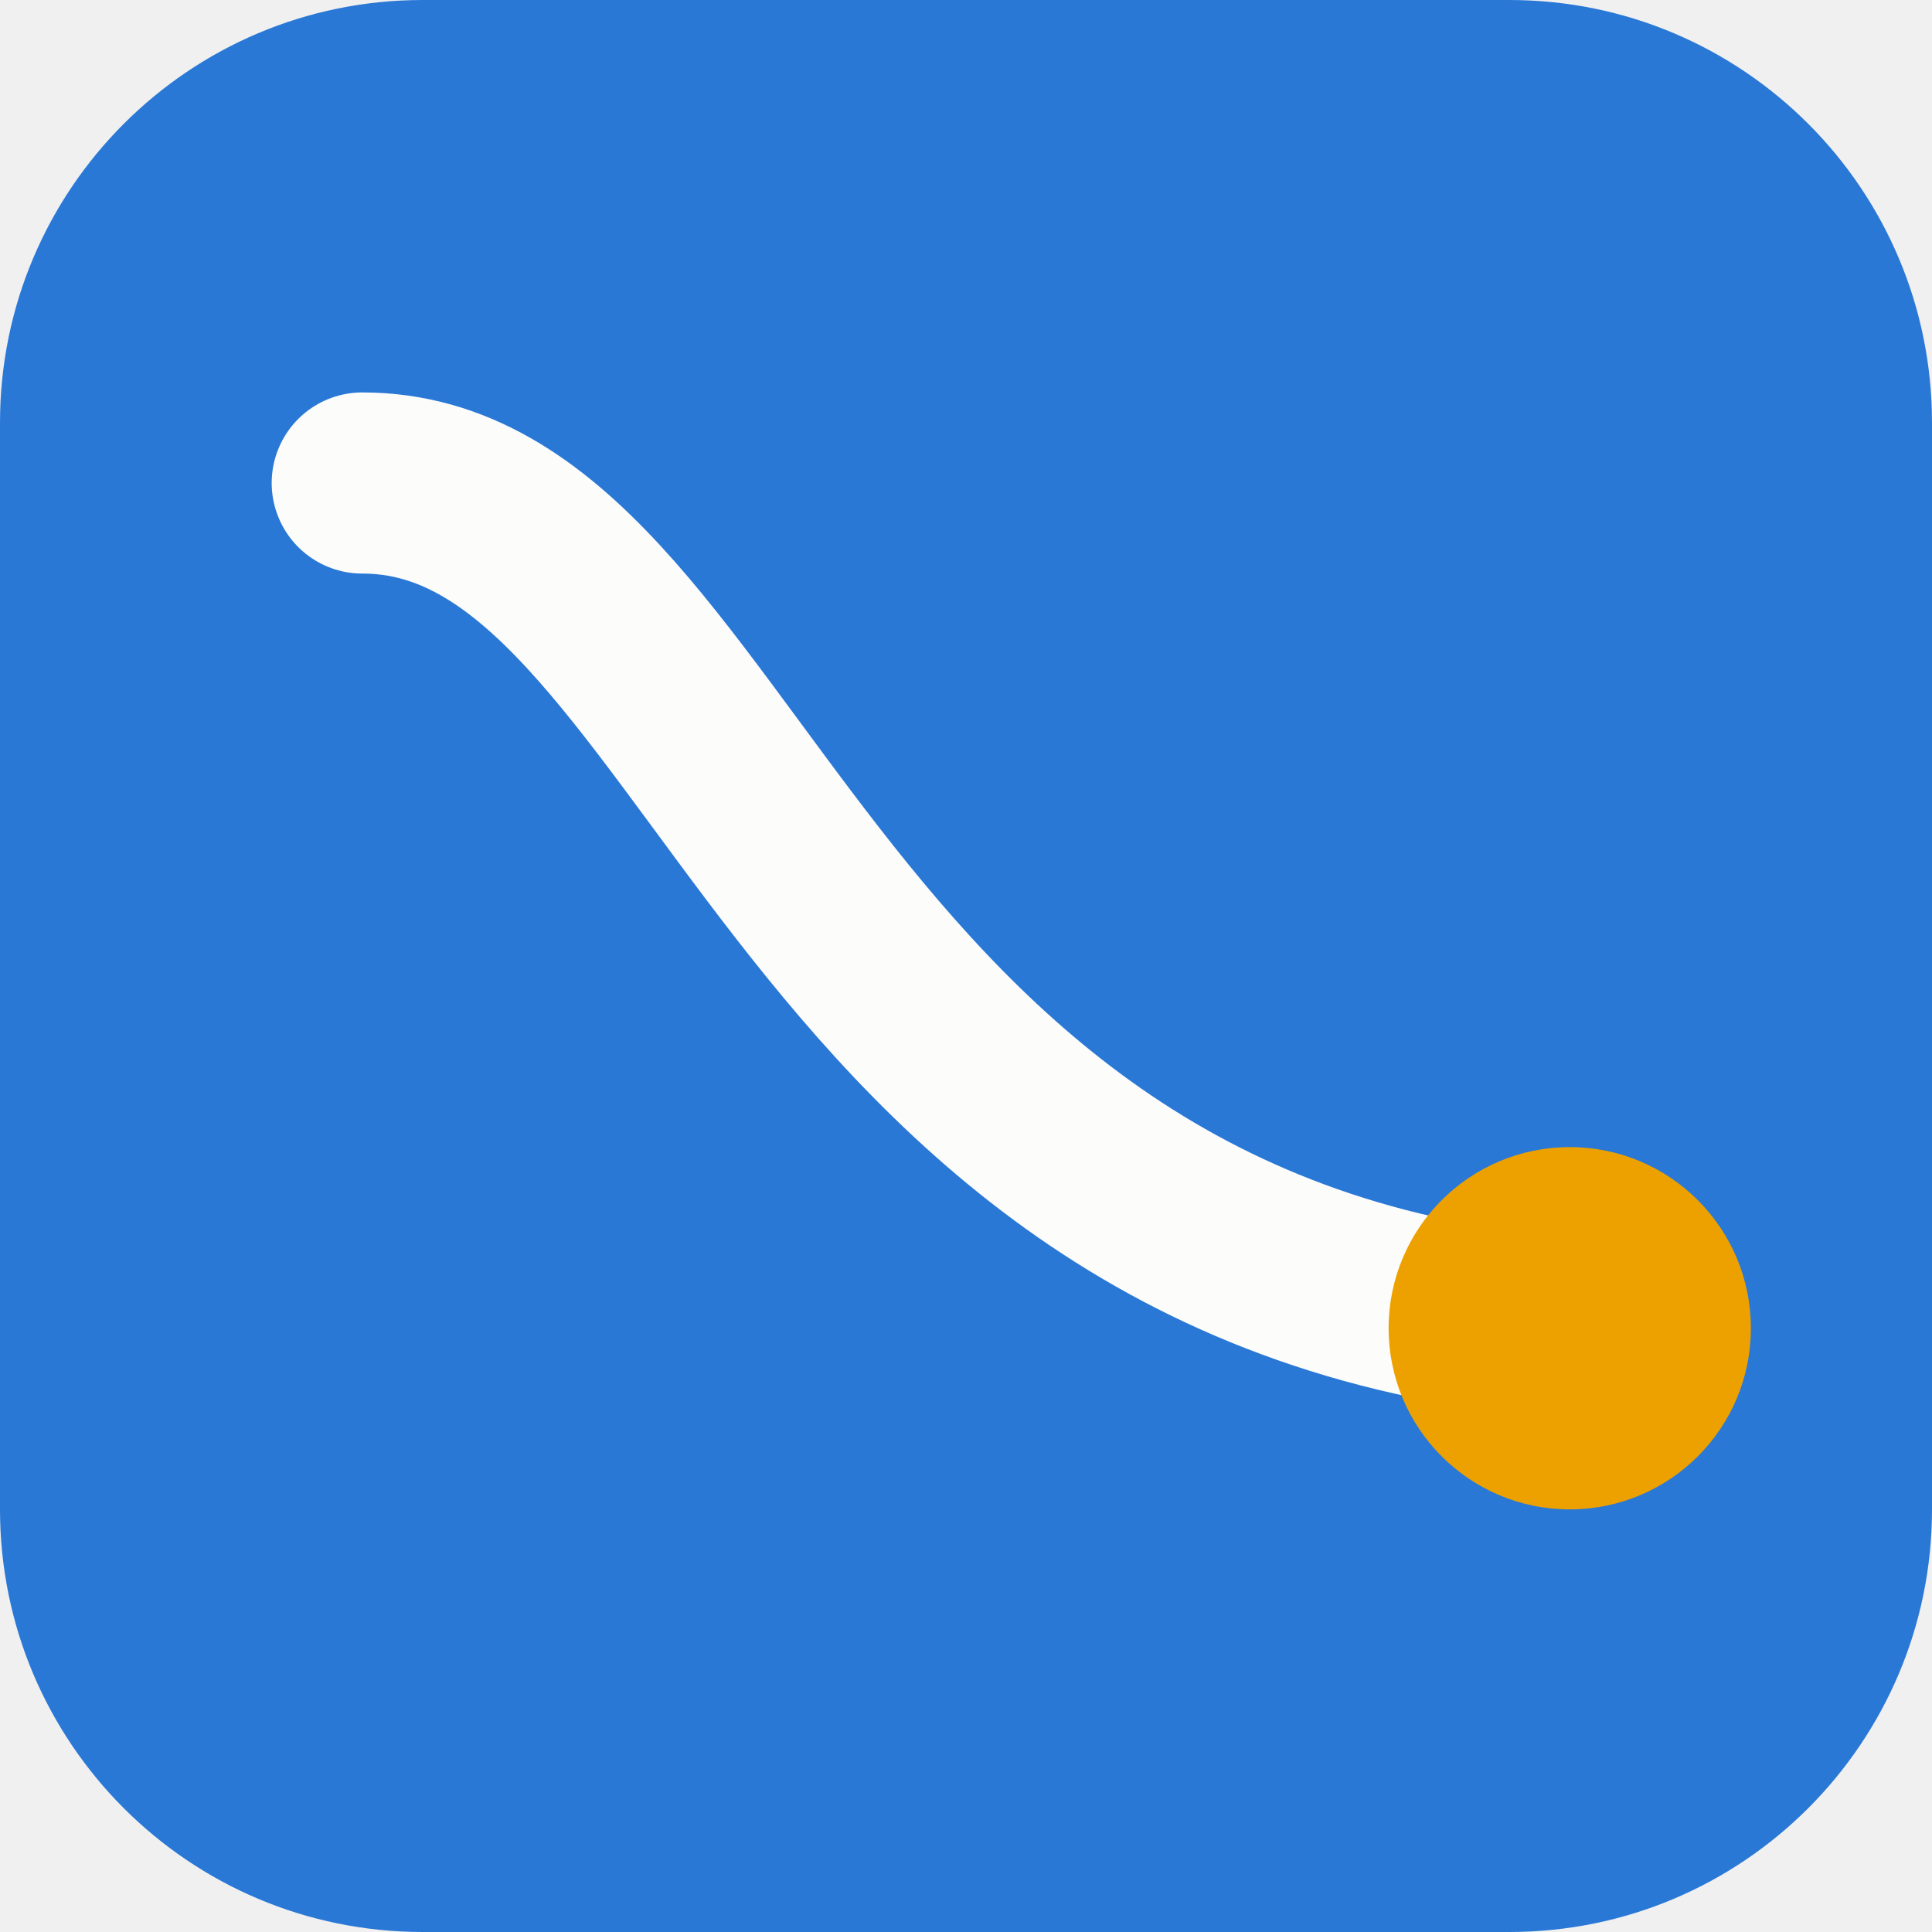
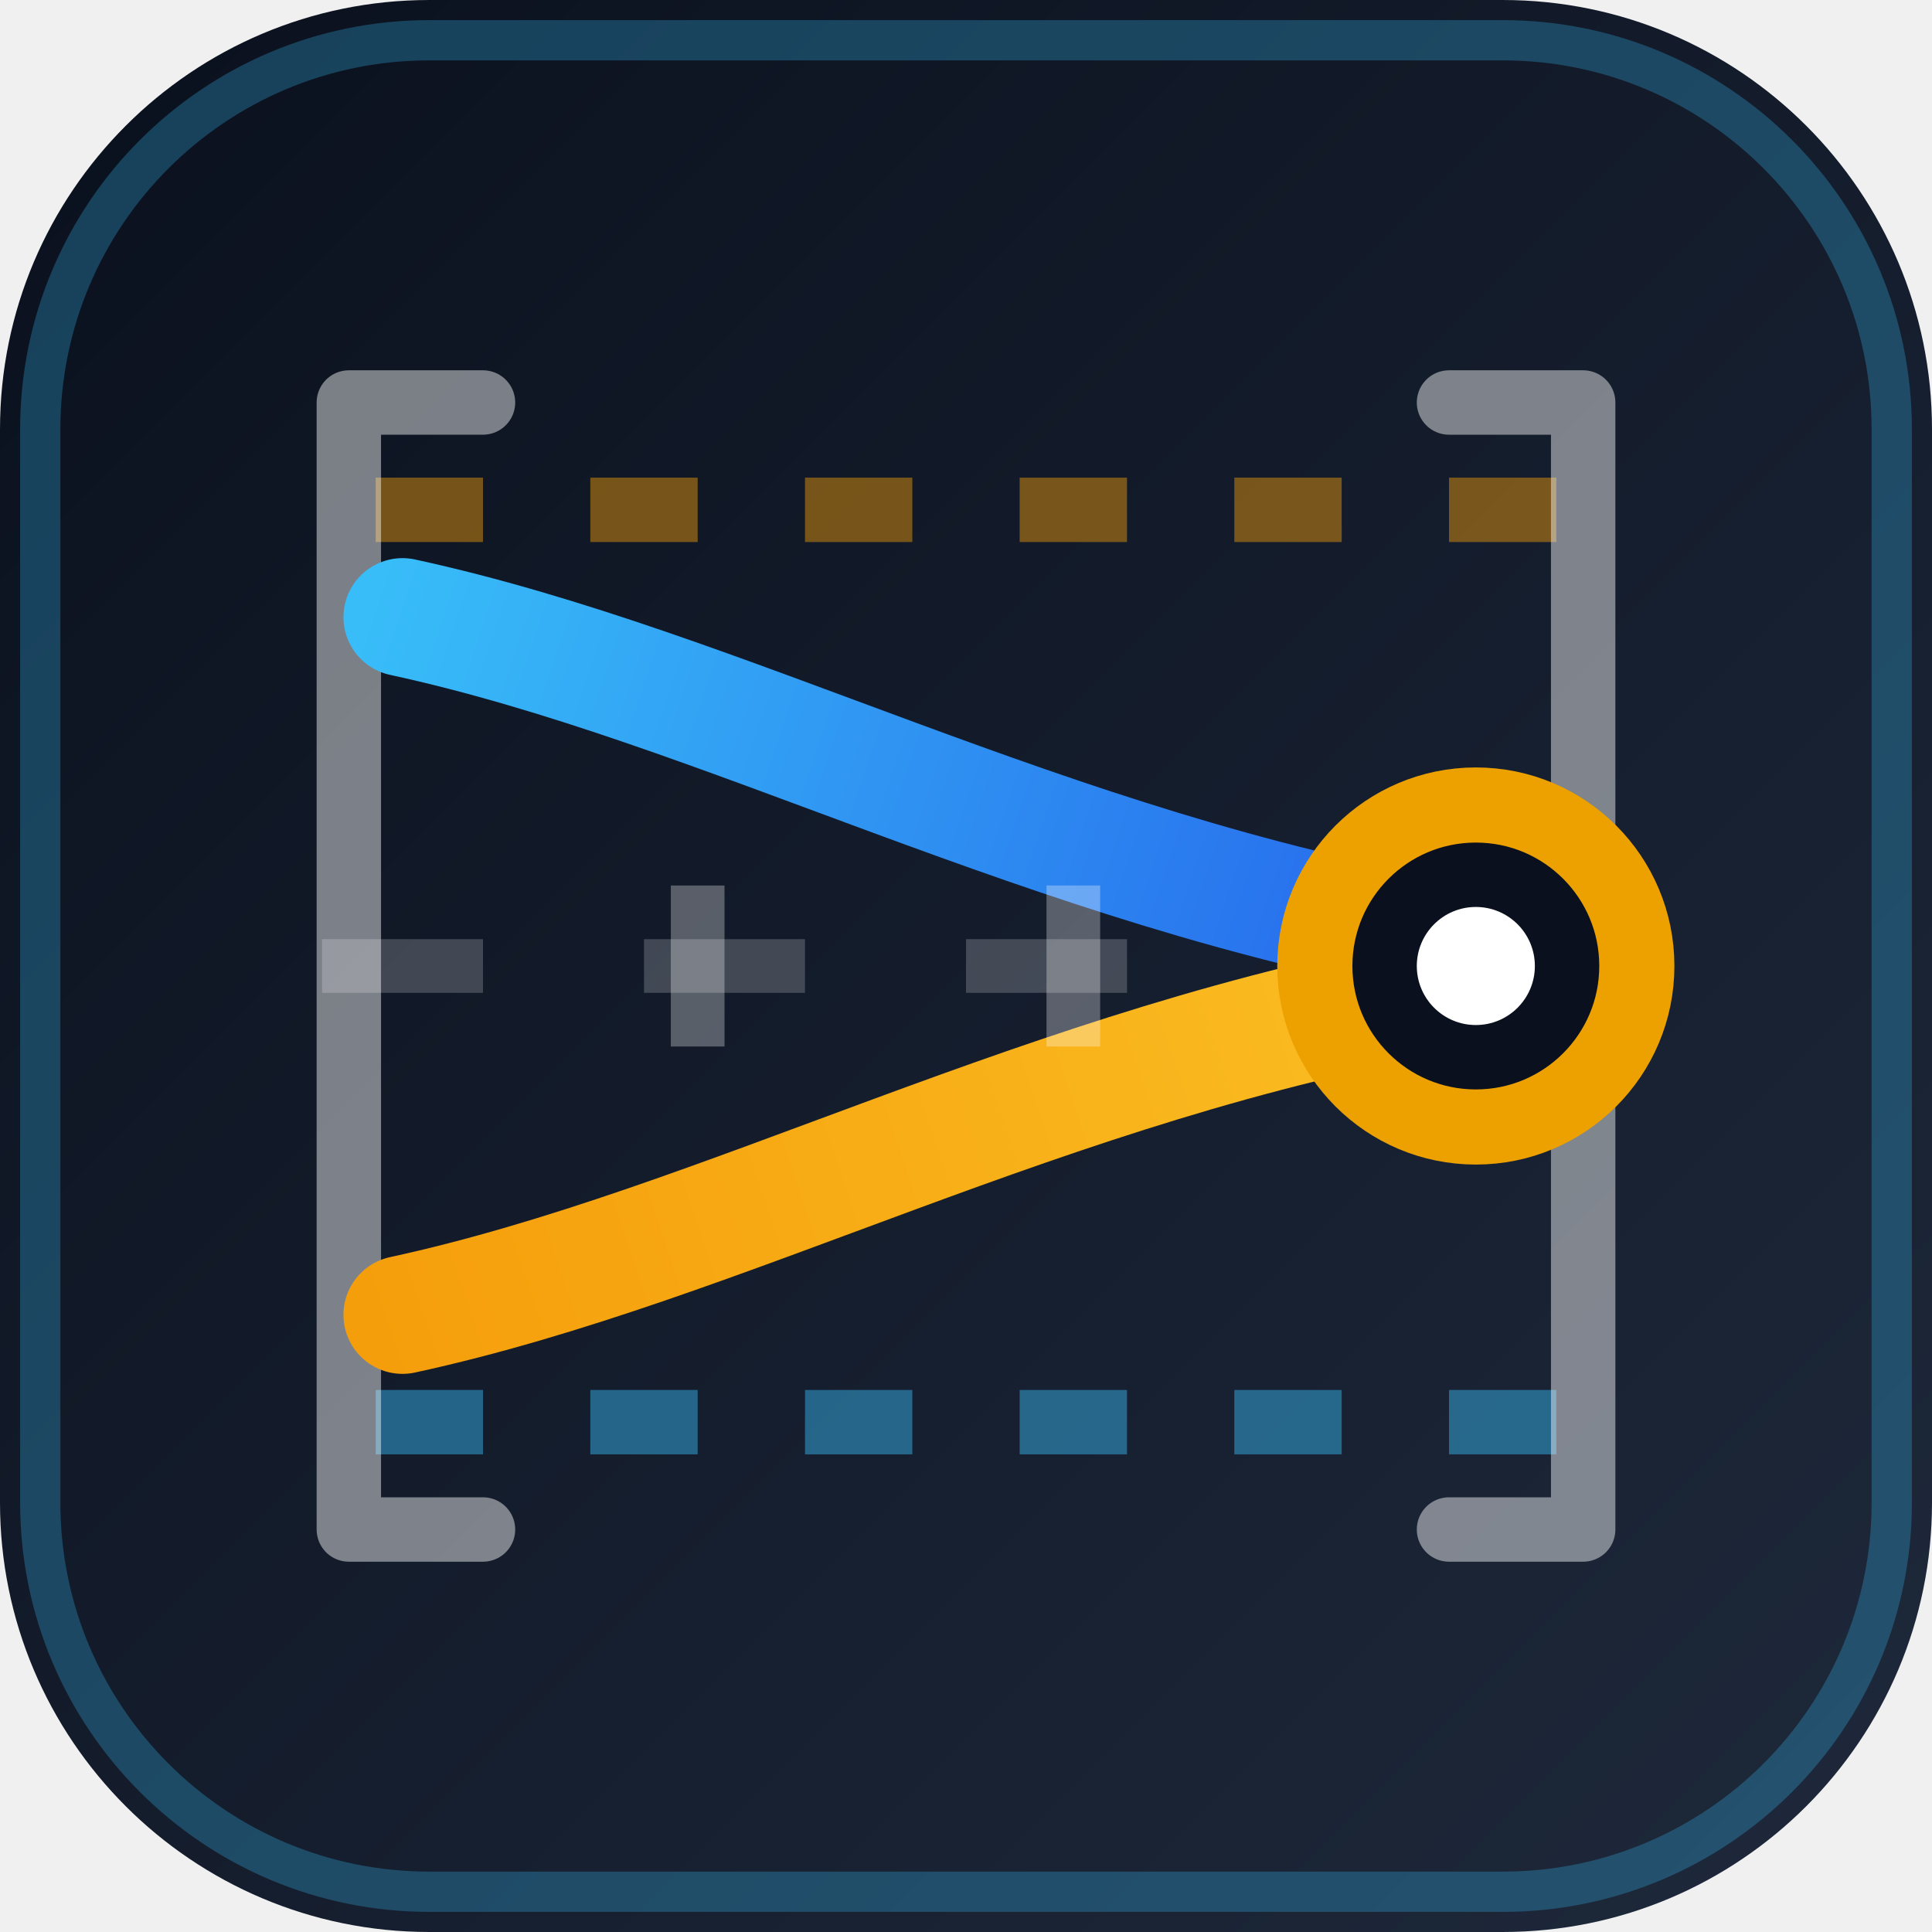
- <svg xmlns="http://www.w3.org/2000/svg" viewBox="0 0 32 32">
-   <rect width="32" height="32" rx="7" fill="#2a78d6" />
-   <path d="M6 8 C 12 8, 13 21, 26 22" fill="none" stroke="#fcfcfb" stroke-width="3" stroke-linecap="round" />
-   <circle cx="26" cy="22" r="3" fill="#eda100" />
+ <svg xmlns="http://www.w3.org/2000/svg" viewBox="0 0 36 36" fill="none">
+   <defs>
+     <linearGradient id="owv-bg" x1="0" y1="0" x2="36" y2="36" gradientUnits="userSpaceOnUse">
+       <stop stop-color="#0a101d" />
+       <stop offset="1" stop-color="#1e293b" />
+     </linearGradient>
+     <linearGradient id="owv-cyan" x1="7" y1="11" x2="28" y2="18" gradientUnits="userSpaceOnUse">
+       <stop stop-color="#38bdf8" />
+       <stop offset="1" stop-color="#2563eb" />
+     </linearGradient>
+     <linearGradient id="owv-gold" x1="7" y1="25" x2="28" y2="18" gradientUnits="userSpaceOnUse">
+       <stop stop-color="#f59e0b" />
+       <stop offset="1" stop-color="#fbbf24" />
+     </linearGradient>
+   </defs>
+   <rect width="36" height="36" rx="8" fill="url(#owv-bg)" />
+   <rect x="0.75" y="0.75" width="34.5" height="34.5" rx="7.25" stroke="rgba(56, 189, 248, 0.28)" stroke-width="0.75" />
+   <line x1="7" y1="9.5" x2="29" y2="9.5" stroke="rgba(245, 158, 11, 0.45)" stroke-width="1.2" stroke-dasharray="2 2" />
+   <line x1="7" y1="26.5" x2="29" y2="26.5" stroke="rgba(56, 189, 248, 0.45)" stroke-width="1.2" stroke-dasharray="2 2" />
+   <line x1="6" y1="18" x2="30" y2="18" stroke="rgba(255, 255, 255, 0.2)" stroke-width="1" stroke-dasharray="3 3" />
+   <path d="M 9 7.5 L 6.5 7.5 L 6.5 28.5 L 9 28.5" stroke="rgba(255, 255, 255, 0.45)" stroke-width="1.2" stroke-linecap="round" stroke-linejoin="round" />
+   <path d="M 27 7.5 L 29.5 7.5 L 29.5 28.5 L 27 28.5" stroke="rgba(255, 255, 255, 0.45)" stroke-width="1.2" stroke-linecap="round" stroke-linejoin="round" />
+   <path d="M 7.5 11.5 C 13.5 12.8, 19.5 16.2, 27 17.5" stroke="url(#owv-cyan)" stroke-width="2.2" stroke-linecap="round" />
+   <path d="M 7.5 24.5 C 13.5 23.2, 19.5 19.8, 27 18.5" stroke="url(#owv-gold)" stroke-width="2.2" stroke-linecap="round" />
+   <line x1="13" y1="16.5" x2="13" y2="19.5" stroke="rgba(255, 255, 255, 0.3)" stroke-width="1" />
+   <line x1="20" y1="16.5" x2="20" y2="19.5" stroke="rgba(255, 255, 255, 0.3)" stroke-width="1" />
+   <circle cx="27.5" cy="18" r="3" fill="#0a101d" stroke="#eda100" stroke-width="1.4" />
+   <circle cx="27.5" cy="18" r="1.1" fill="#ffffff" />
</svg>
